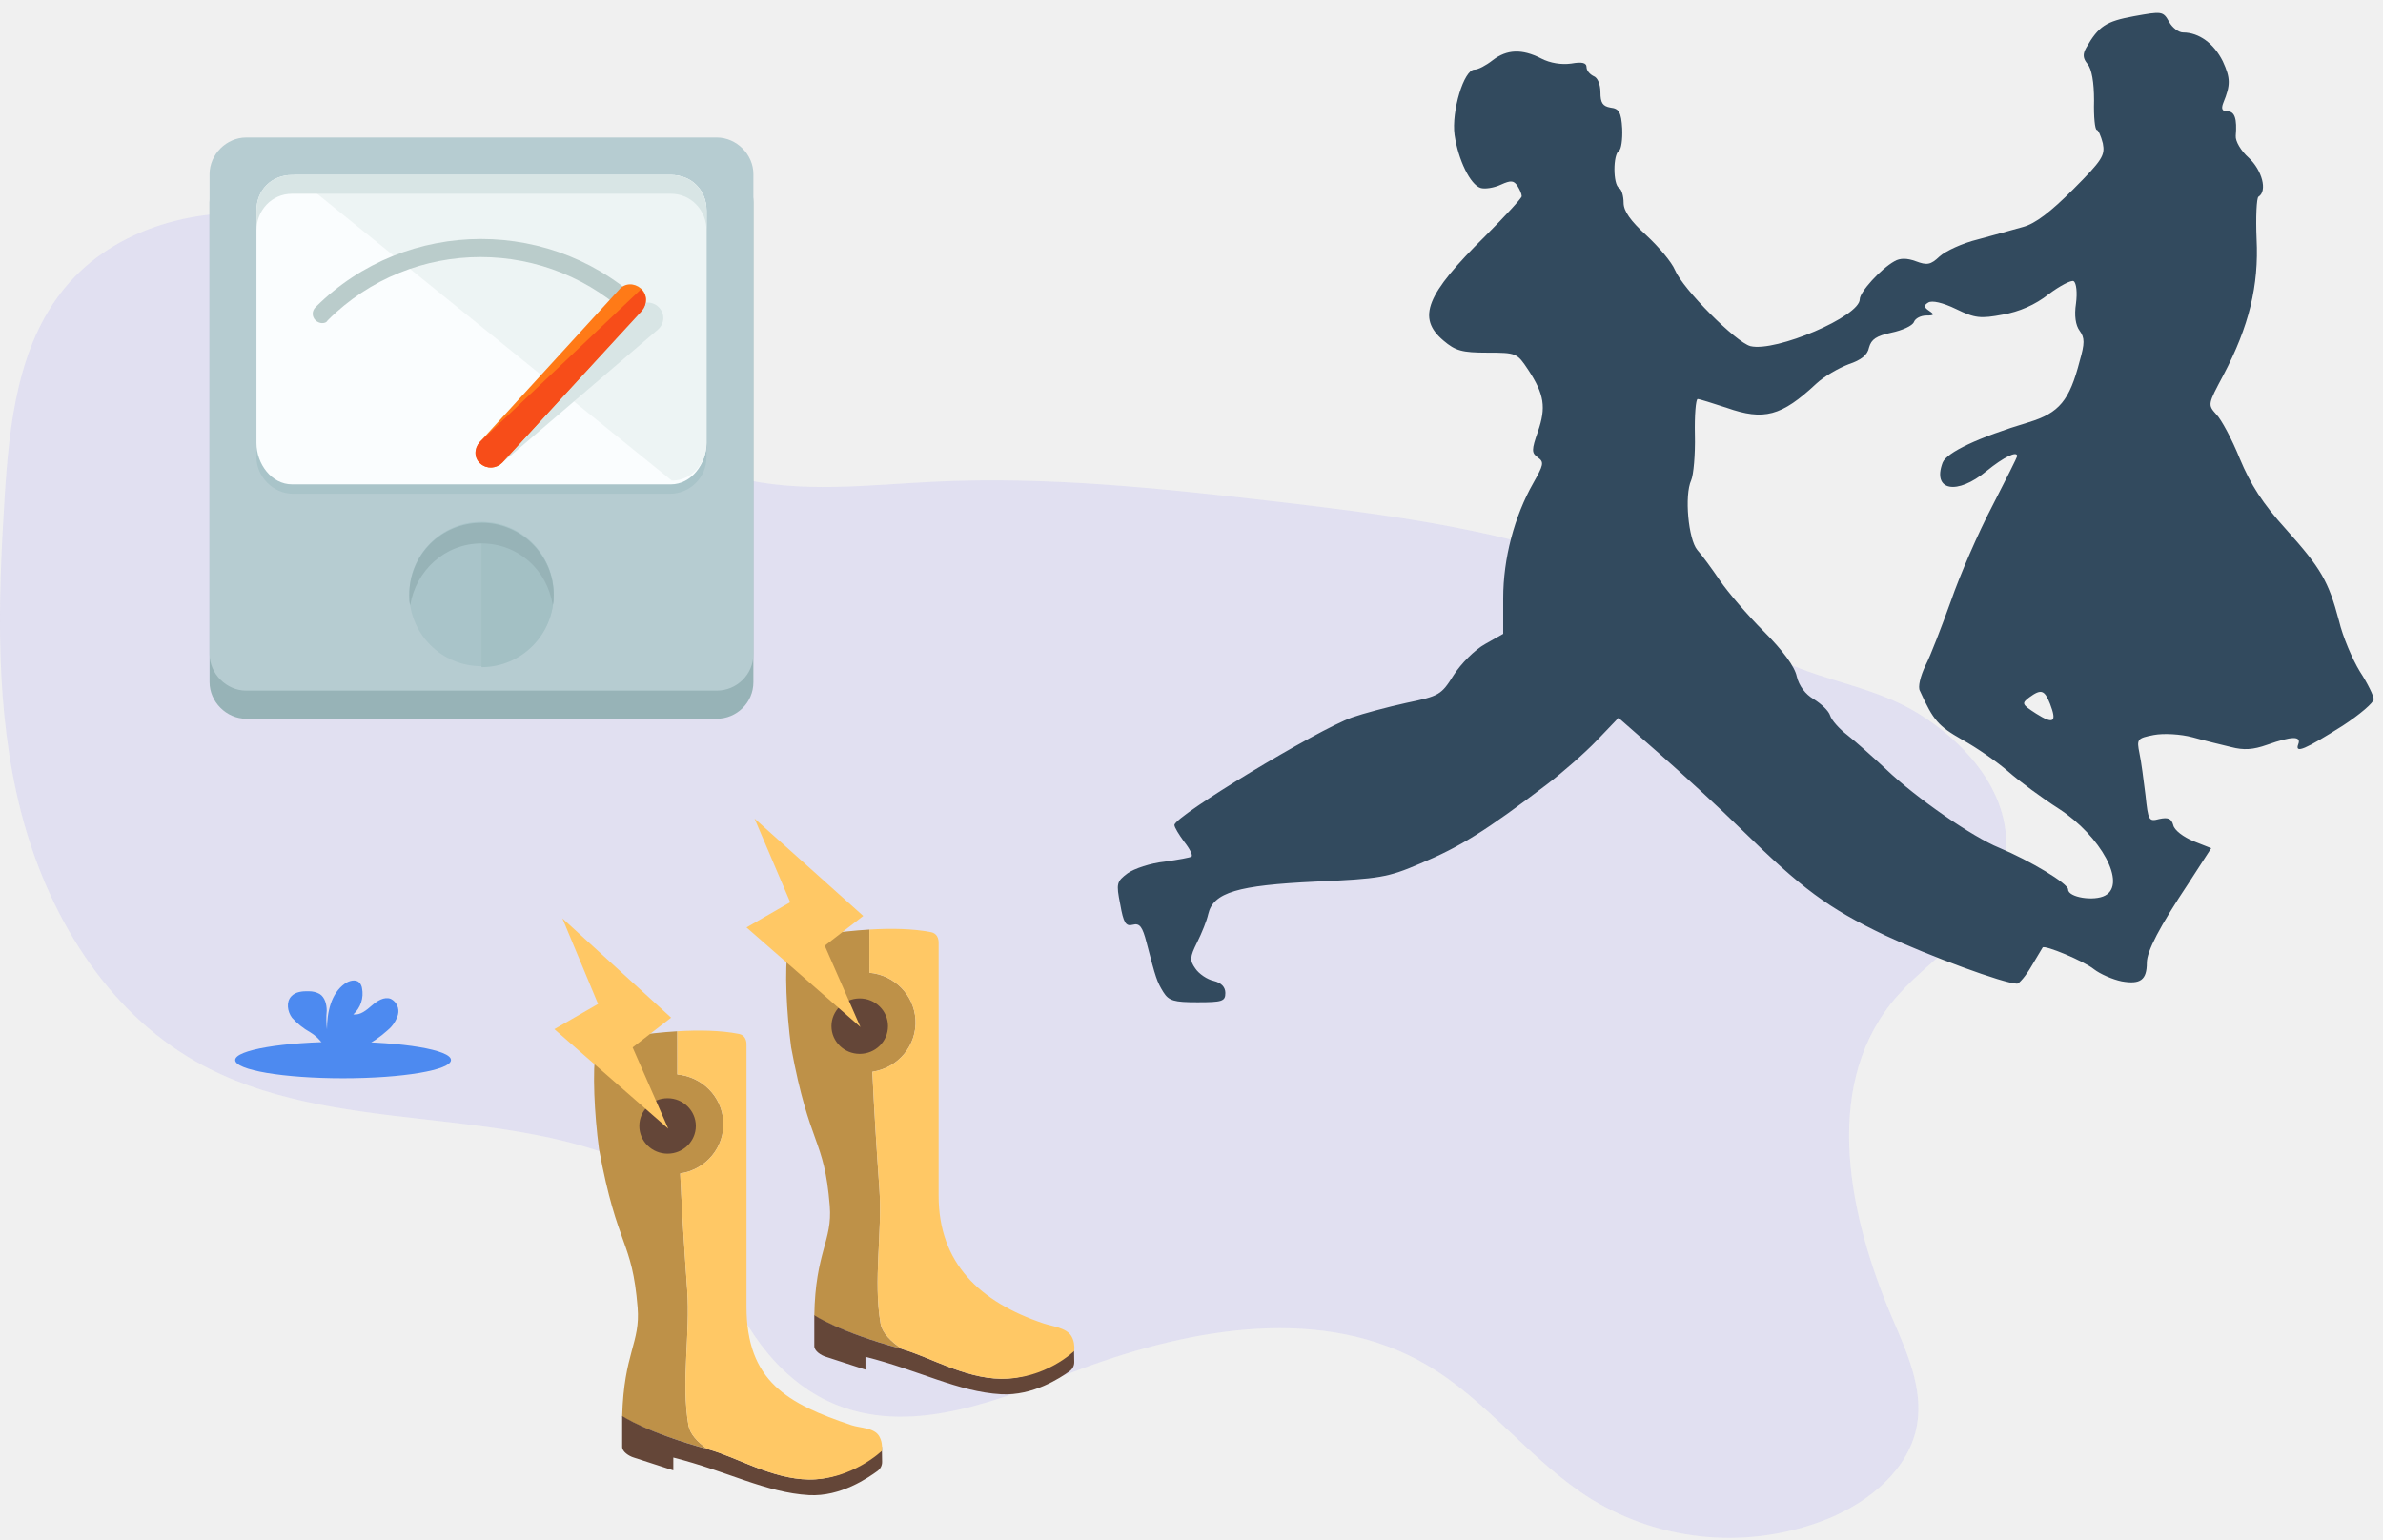
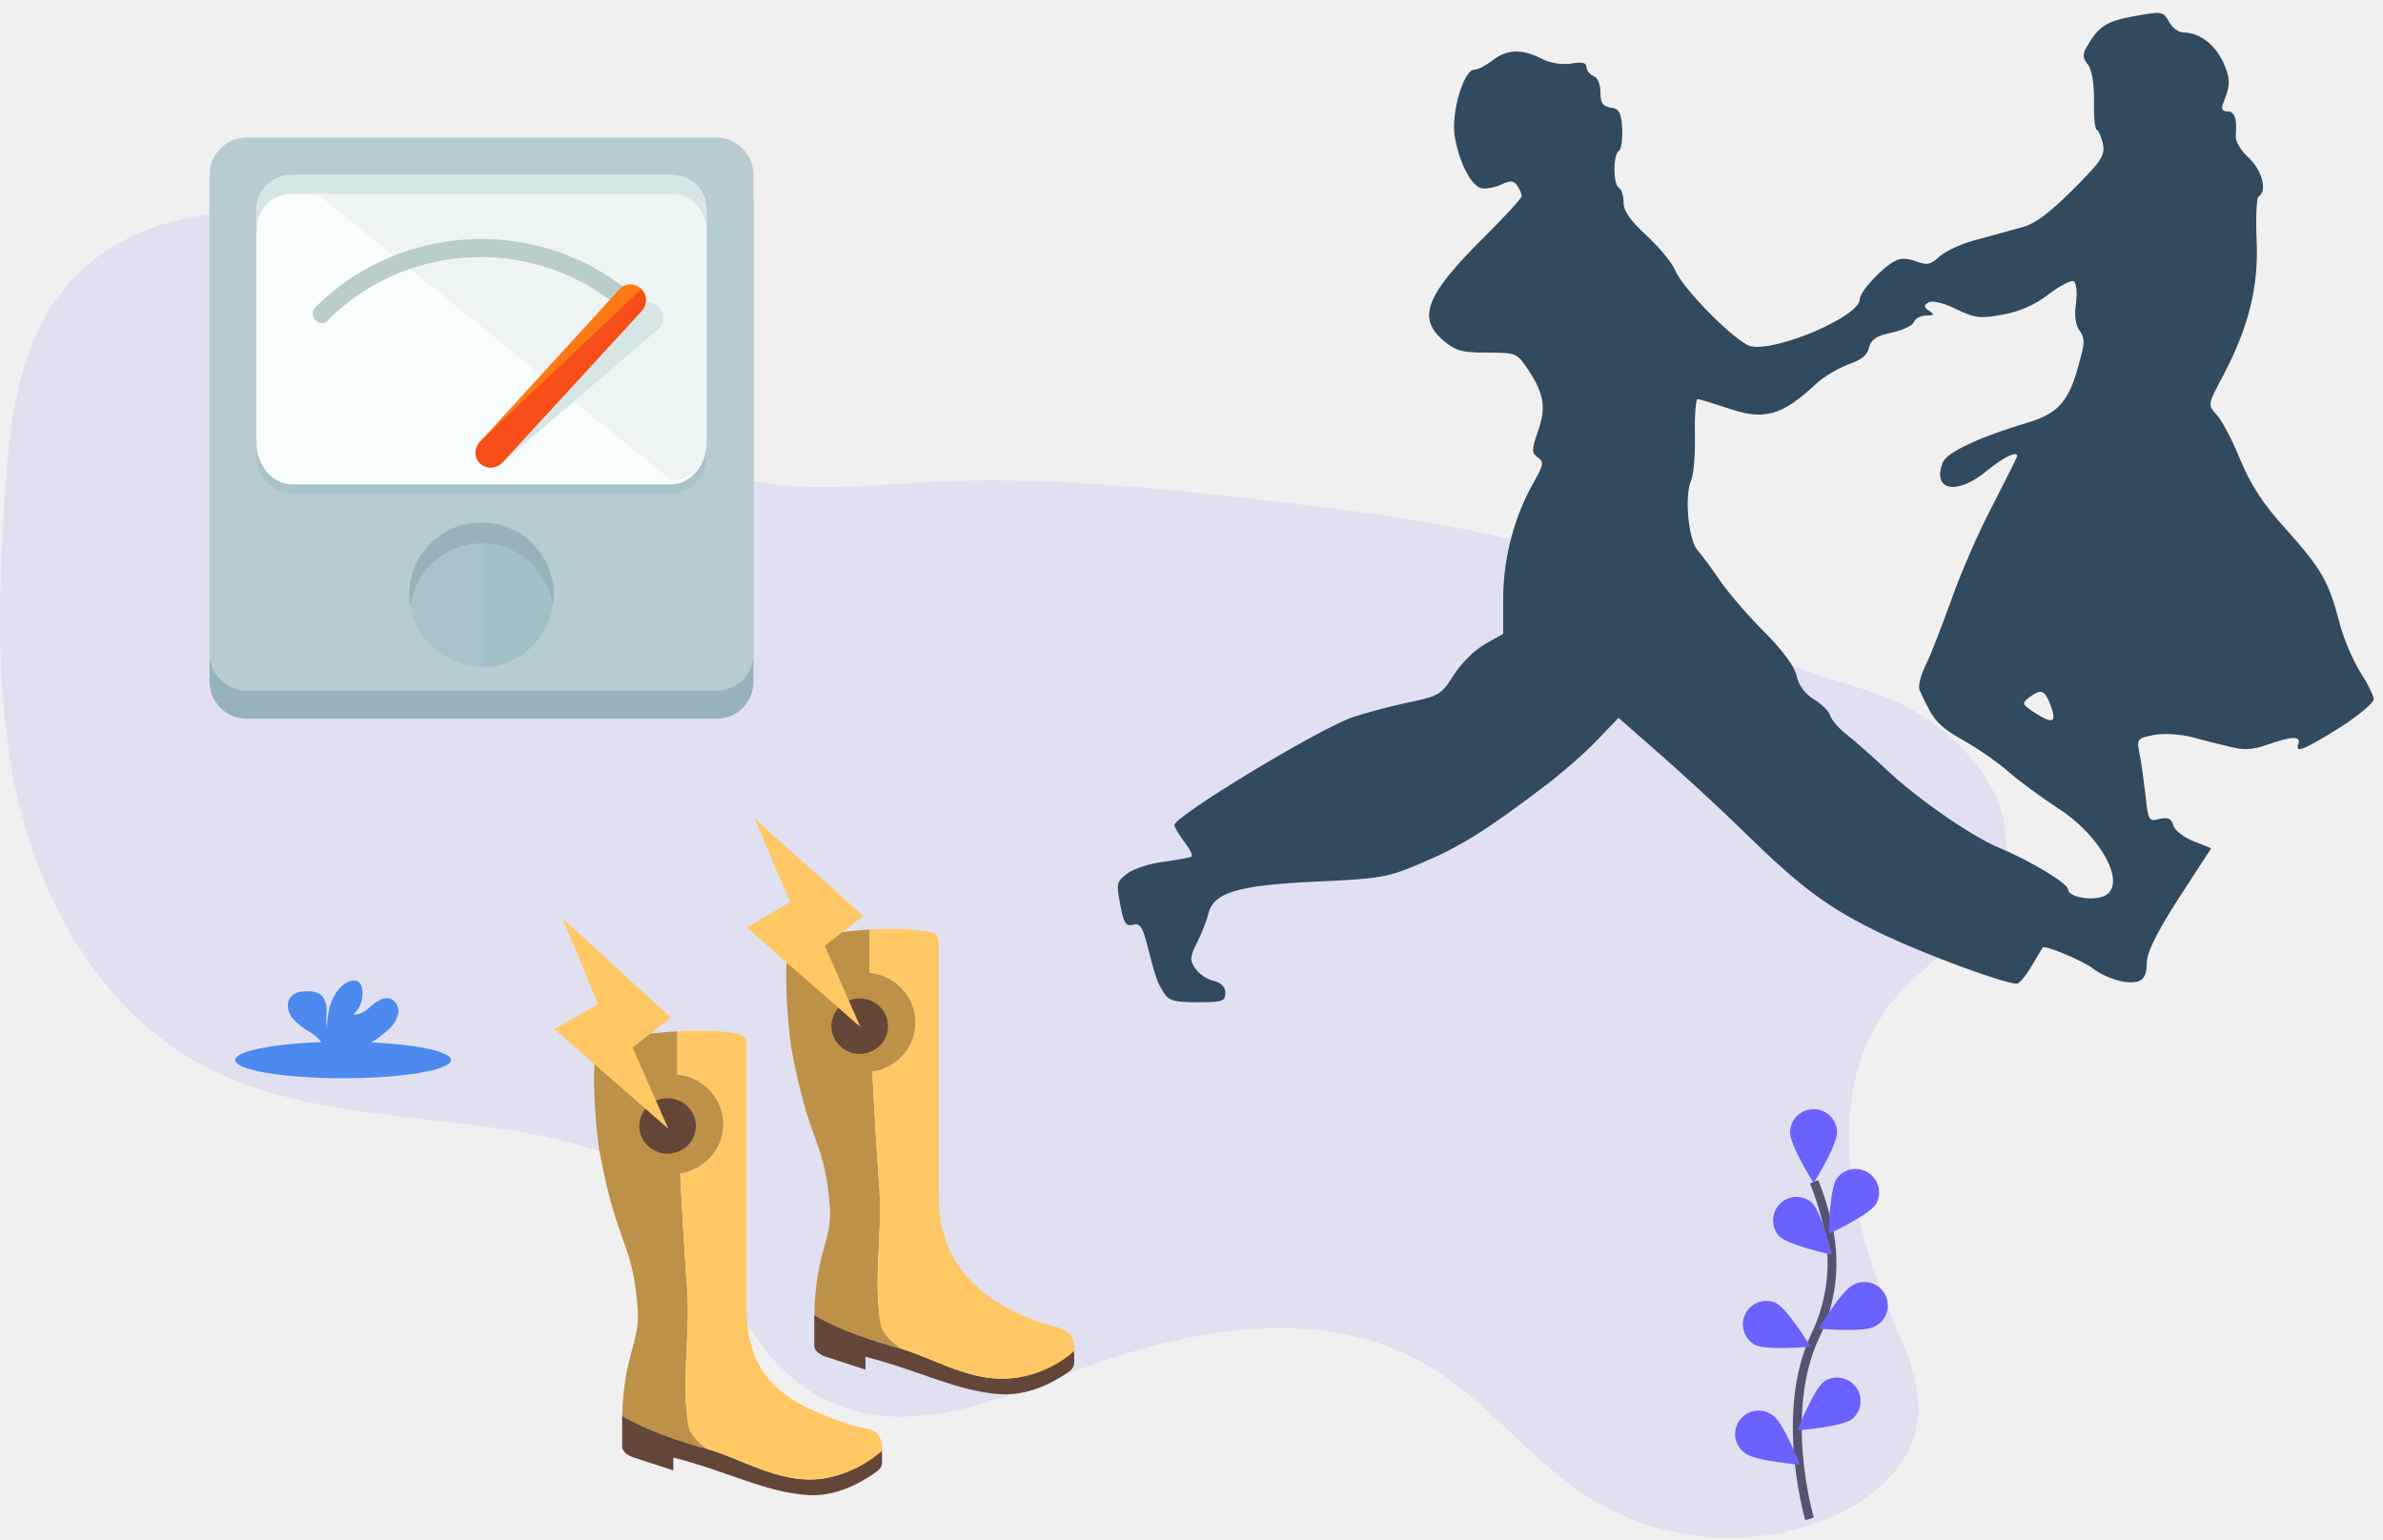
<svg xmlns="http://www.w3.org/2000/svg" width="537" height="347" viewBox="0 0 537 347" fill="none">
+   <path d="M407.773 342.346C407.773 342.346 400.761 318.548 409.093 301.022C412.632 293.696 413.699 285.419 412.134 277.435C411.362 273.651 410.245 269.946 408.796 266.366" stroke="#535461" stroke-width="2" />
+   <path d="M413.972 255.289C413.972 258.208 408.683 266.665 408.683 266.665C408.683 266.665 403.395 258.204 403.395 255.289C403.395 252.368 405.763 250 408.684 250C411.605 250 413.972 252.368 413.972 255.289H413.972Z" fill="#6C63FF" />
+   <path d="M422.722 271.45C421.136 273.899 412.103 278.13 412.103 278.13C412.103 278.13 412.267 268.155 413.853 265.71C415.495 263.404 418.661 262.799 421.037 264.337C423.413 265.876 424.156 269.013 422.722 271.454V271.45Z" fill="#6C63FF" />
+   <path d="M422.322 299.062C419.714 300.374 409.783 299.469 409.783 299.469C409.783 299.469 414.96 290.944 417.562 289.632C419.258 288.686 421.336 288.746 422.975 289.787C424.614 290.829 425.55 292.685 425.414 294.622C425.278 296.559 424.09 298.266 422.322 299.067V299.062Z" fill="#6C63FF" />
+   <path d="M417.33 319.894C414.982 321.629 405.039 322.411 405.039 322.411C405.039 322.411 408.699 313.135 411.047 311.4C413.394 309.832 416.558 310.384 418.236 312.652C419.914 314.921 419.515 318.108 417.33 319.893V319.894Z" fill="#6C63FF" />
+   <path d="M400.993 278.691C403.108 280.721 412.834 282.832 412.834 282.832C412.834 282.832 410.449 273.149 408.355 271.118C406.239 269.243 403.023 269.363 401.054 271.391C399.084 273.419 399.057 276.637 400.993 278.697V278.691Z" fill="#6C63FF" />
+   <path d="M395.461 303.129C398.068 304.441 408 303.537 408 303.537C408 303.537 402.823 295.012 400.221 293.7C397.639 292.529 394.593 293.603 393.316 296.135C392.039 298.666 392.985 301.753 395.461 303.135V303.129Z" fill="#6C63FF" />
+   <path d="M393.346 327.616C395.694 329.351 405.636 330.134 405.636 330.134C405.636 330.134 401.977 320.858 399.629 319.123C398.118 317.892 396.053 317.592 394.255 318.341C392.456 319.091 391.215 320.768 391.025 322.707C390.835 324.647 391.727 326.533 393.346 327.617V327.616Z" fill="#6C63FF" />
  <path opacity="0.1" d="M426.055 226.269C410.705 245.785 416.668 274.295 426.422 297.128C429.688 304.773 433.382 312.861 432.004 321.059C430.319 331.084 421.372 338.415 411.978 342.3C394.499 349.354 374.714 347.725 358.625 337.906C345.025 329.447 335.288 315.69 321.458 307.616C298.313 294.104 268.858 299.206 243.721 308.516C225.94 315.101 206.501 323.665 188.833 316.783C176.401 311.941 167.808 300.154 163.126 287.661C160.865 281.629 159.226 275.1 154.908 270.319C152.231 267.566 149.06 265.34 145.561 263.758C114.231 248.224 74.661 256.543 44.23 239.313C23.678 227.675 10.521 205.725 4.695 182.834C-1.131 159.943 -0.452 135.947 1.027 112.376C2.078 95.625 3.964 77.742 14.667 64.814C25.99 51.141 45.421 46.056 62.985 48.655C80.549 51.254 96.469 60.519 110.474 71.434C127.974 85.072 144.211 102.055 165.703 107.579C180.339 111.341 195.735 109.279 210.829 108.571C236.064 107.38 261.309 110.029 286.405 112.93C310.43 115.707 334.628 118.764 357.516 126.58C373.716 132.111 386.698 142.15 401.992 149.164C411.961 153.736 422.832 154.998 432.271 160.821C443.898 167.994 454.558 180.471 451.579 195.071C448.745 208.949 434.202 215.911 426.055 226.269Z" fill="#584DFC" />
-   <path d="M480.861 3.66C474.6 4.811 472.93 5.857 470.113 10.772C469.278 12.237 469.382 13.178 470.426 14.433C471.365 15.583 471.887 18.512 471.887 22.695C471.782 26.356 472.095 29.284 472.513 29.284C472.826 29.284 473.452 30.644 473.869 32.317C474.391 35.037 473.765 36.083 467.191 42.672C462.078 47.796 458.635 50.411 455.922 51.143C453.73 51.771 449.139 53.026 445.695 53.967C442.252 54.804 438.391 56.582 437.035 57.837C435.052 59.719 434.217 59.824 431.713 58.883C429.73 58.15 428.165 58.15 426.913 58.883C423.887 60.556 419.087 65.785 419.087 67.459C419.087 71.328 400.2 79.382 394.461 78.022C391.226 77.185 379.226 65.158 377.452 60.87C376.722 59.092 373.8 55.64 370.982 53.026C367.435 49.783 365.869 47.587 365.869 45.705C365.869 44.24 365.452 42.672 364.826 42.358C363.469 41.521 363.469 34.827 364.826 33.991C365.348 33.677 365.661 31.376 365.556 28.971C365.348 25.31 364.826 24.473 362.948 24.264C361.174 23.95 360.652 23.218 360.652 20.813C360.652 19.035 360.026 17.466 359.087 17.152C358.252 16.734 357.522 15.897 357.522 15.165C357.522 14.119 356.478 13.91 354.078 14.328C351.887 14.642 349.278 14.224 347.295 13.178C343.017 10.982 339.574 11.086 336.339 13.596C334.878 14.747 333.104 15.688 332.269 15.688C329.869 15.688 327.052 25.101 327.782 30.435C328.617 36.083 331.33 41.626 333.626 42.358C334.565 42.672 336.652 42.358 338.217 41.626C340.513 40.58 341.139 40.684 341.974 41.939C342.495 42.776 342.913 43.717 342.913 44.24C342.913 44.659 339.156 48.737 334.669 53.235C321.313 66.413 319.226 71.642 325.278 76.767C327.991 79.068 329.452 79.486 335.191 79.486C341.765 79.486 341.869 79.591 344.374 83.356C348.026 88.899 348.443 91.828 346.565 97.266C345.104 101.449 345.104 102.077 346.565 103.123C348.026 104.169 347.817 104.796 345.522 108.875C341.243 116.405 338.739 125.923 338.739 134.813V142.866L334.669 145.167C332.374 146.422 329.243 149.56 327.574 152.174C324.756 156.671 324.339 156.881 316.826 158.449C312.548 159.391 307.122 160.855 304.722 161.692C296.791 164.516 264.652 183.969 264.652 185.956C264.652 186.479 265.695 188.152 266.843 189.721C268.095 191.29 268.826 192.754 268.513 193.068C268.304 193.277 265.487 193.8 262.461 194.218C259.33 194.532 255.574 195.787 254.113 196.833C251.609 198.716 251.504 199.134 252.443 203.84C253.174 208.024 253.695 208.86 255.261 208.442C256.826 208.024 257.452 208.86 258.391 212.521C260.478 220.574 260.687 221.202 262.148 223.607C263.4 225.594 264.548 225.908 269.869 225.908C275.4 225.908 276.13 225.699 276.13 223.816C276.13 222.457 275.191 221.516 273.522 221.097C272.061 220.783 270.182 219.528 269.348 218.273C268.095 216.495 268.095 215.763 269.765 212.416C270.809 210.325 271.956 207.501 272.269 206.037C273.417 201.121 278.948 199.552 296.478 198.716C310.878 198.088 312.756 197.774 320.061 194.637C329.035 190.872 334.774 187.316 348.652 176.752C352.095 174.138 357.104 169.745 359.817 166.921L364.722 161.796L373.904 169.849C378.913 174.242 387.365 181.982 392.478 187.002C406.043 200.284 411.887 204.677 424.826 210.848C434.635 215.449 451.643 221.725 454.565 221.725C454.982 221.725 456.548 219.947 457.8 217.75C459.052 215.659 460.2 213.776 460.304 213.567C460.722 212.939 469.591 216.6 471.887 218.483C473.243 219.528 476.061 220.783 478.148 221.202C482.322 221.934 483.782 220.888 483.782 217.018C483.782 214.404 486.6 208.965 493.278 198.925L498.287 191.185L494.322 189.616C492.026 188.675 489.939 187.106 489.73 185.956C489.313 184.492 488.582 184.178 486.6 184.596C484.2 185.224 484.095 185.015 483.469 179.158C483.052 175.811 482.53 171.627 482.113 169.745C481.487 166.607 481.591 166.398 485.348 165.666C487.539 165.248 491.4 165.457 494.113 166.189C496.722 166.921 500.582 167.862 502.774 168.385C505.591 169.117 507.678 169.013 510.913 167.862C516.548 165.875 518.635 165.875 517.904 167.758C517.069 169.954 519.469 168.908 527.922 163.574C531.782 161.064 534.913 158.345 534.913 157.613C534.913 156.881 533.556 154.057 531.782 151.338C530.113 148.618 527.922 143.494 527.087 139.938C524.687 130.943 523.122 128.224 515.087 119.229C509.869 113.477 507.156 109.189 504.756 103.437C502.982 99.044 500.582 94.547 499.435 93.396C497.452 91.2 497.556 91.095 501 84.611C506.843 73.525 509.035 64.321 508.513 53.862C508.304 48.947 508.513 44.659 508.93 44.345C511.017 43.09 509.765 38.383 506.739 35.56C504.965 33.991 503.713 31.794 503.817 30.644C504.13 26.774 503.608 25.101 501.939 25.101C500.791 25.101 500.478 24.578 501 23.218C502.669 19.139 502.669 17.675 500.895 13.805C498.913 9.831 495.574 7.321 491.922 7.321C490.982 7.321 489.522 6.275 488.791 4.916C487.435 2.51 487.226 2.51 480.861 3.66ZM467.817 68.4C467.4 71.119 467.713 73.316 468.652 74.571C469.8 76.139 469.8 77.394 468.652 81.369C466.356 90.259 464.061 93.082 457.174 95.174C445.695 98.626 438.704 101.972 437.765 104.273C435.365 110.653 441 111.699 447.678 106.156C451.539 103.018 454.565 101.554 454.565 102.809C454.565 103.018 452.061 108.038 448.93 114.105C445.8 120.066 441.626 129.688 439.643 135.44C437.556 141.193 435.052 147.782 433.904 149.978C432.756 152.383 432.13 154.894 432.652 155.73C435.678 162.424 436.826 163.679 442.148 166.712C445.382 168.49 450.078 171.732 452.582 173.928C455.087 176.125 460.2 179.89 463.956 182.295C473.452 188.466 479.295 199.238 474.391 201.853C471.887 203.213 466.043 202.272 466.043 200.494C466.043 199.134 457.487 194.009 450.495 191.081C444.548 188.675 431.817 179.89 425.035 173.405C422.009 170.582 418.148 167.13 416.269 165.666C414.495 164.306 412.722 162.319 412.409 161.273C412.095 160.227 410.426 158.659 408.756 157.613C406.774 156.462 405.417 154.58 404.895 152.488C404.478 150.292 401.765 146.631 397.487 142.343C393.835 138.683 389.348 133.453 387.574 130.838C385.8 128.224 383.504 125.086 382.461 123.936C380.478 121.53 379.539 111.699 381.104 108.248C381.626 107.097 382.043 102.495 381.939 97.998C381.835 93.605 382.148 89.945 382.565 89.945C382.982 89.945 385.904 90.886 389.139 91.932C397.487 94.861 401.452 93.815 409.278 86.493C411.052 84.82 414.391 82.938 416.582 82.101C419.4 81.16 420.861 80.009 421.174 78.336C421.695 76.453 422.843 75.721 426.182 74.989C428.687 74.466 430.982 73.42 431.295 72.583C431.609 71.747 432.861 71.119 434.113 71.119C435.887 71.119 435.991 70.91 434.739 70.073C433.487 69.237 433.487 68.818 434.53 68.191C435.365 67.668 437.765 68.191 440.791 69.655C445.069 71.747 446.322 71.851 451.33 70.91C454.982 70.282 458.635 68.714 461.661 66.308C464.165 64.426 466.774 63.066 467.295 63.38C467.922 63.798 468.13 65.994 467.817 68.4ZM461.974 158.659C463.539 162.738 462.809 163.365 458.843 160.855C455.609 158.763 455.504 158.554 457.278 157.194C459.991 155.207 460.722 155.521 461.974 158.659Z" fill="#324A5E" />
+   <path d="M480.861 3.66C474.6 4.811 472.93 5.857 470.113 10.772C469.278 12.237 469.382 13.178 470.426 14.433C471.365 15.583 471.887 18.512 471.887 22.695C471.782 26.356 472.095 29.284 472.513 29.284C472.826 29.284 473.452 30.644 473.869 32.317C474.391 35.037 473.765 36.083 467.191 42.672C462.078 47.796 458.635 50.411 455.922 51.143C453.73 51.771 449.139 53.026 445.695 53.967C442.252 54.804 438.391 56.582 437.035 57.837C435.052 59.719 434.217 59.824 431.713 58.883C429.73 58.15 428.165 58.15 426.913 58.883C423.887 60.556 419.087 65.785 419.087 67.459C419.087 71.328 400.2 79.382 394.461 78.022C391.226 77.185 379.226 65.158 377.452 60.87C376.722 59.092 373.8 55.64 370.982 53.026C367.435 49.783 365.869 47.587 365.869 45.705C365.869 44.24 365.452 42.672 364.826 42.358C363.469 41.521 363.469 34.828 364.826 33.991C365.348 33.677 365.661 31.376 365.556 28.971C365.348 25.31 364.826 24.473 362.948 24.264C361.174 23.95 360.652 23.218 360.652 20.813C360.652 19.035 360.026 17.466 359.087 17.152C358.252 16.734 357.522 15.897 357.522 15.165C357.522 14.119 356.478 13.91 354.078 14.328C351.887 14.642 349.278 14.224 347.295 13.178C343.017 10.982 339.574 11.086 336.339 13.596C334.878 14.747 333.104 15.688 332.269 15.688C329.869 15.688 327.052 25.101 327.782 30.435C328.617 36.083 331.33 41.626 333.626 42.358C334.565 42.672 336.652 42.358 338.217 41.626C340.513 40.58 341.139 40.684 341.974 41.939C342.495 42.776 342.913 43.717 342.913 44.24C342.913 44.659 339.156 48.737 334.669 53.235C321.313 66.413 319.226 71.642 325.278 76.767C327.991 79.068 329.452 79.486 335.191 79.486C341.765 79.486 341.869 79.591 344.374 83.356C348.026 88.899 348.443 91.828 346.565 97.266C345.104 101.449 345.104 102.077 346.565 103.123C348.026 104.169 347.817 104.796 345.522 108.875C341.243 116.405 338.739 125.923 338.739 134.813V142.866L334.669 145.167C332.374 146.422 329.243 149.56 327.574 152.174C324.756 156.672 324.339 156.881 316.826 158.449C312.548 159.391 307.122 160.855 304.722 161.692C296.791 164.516 264.652 183.969 264.652 185.956C264.652 186.479 265.695 188.152 266.843 189.721C268.095 191.29 268.826 192.754 268.513 193.068C268.304 193.277 265.487 193.8 262.461 194.218C259.33 194.532 255.574 195.787 254.113 196.833C251.609 198.716 251.504 199.134 252.443 203.84C253.174 208.024 253.695 208.86 255.261 208.442C256.826 208.024 257.452 208.86 258.391 212.521C260.478 220.574 260.687 221.202 262.148 223.607C263.4 225.594 264.548 225.908 269.869 225.908C275.4 225.908 276.13 225.699 276.13 223.816C276.13 222.457 275.191 221.516 273.522 221.097C272.061 220.783 270.182 219.528 269.348 218.273C268.095 216.495 268.095 215.763 269.765 212.416C270.809 210.325 271.956 207.501 272.269 206.037C273.417 201.121 278.948 199.552 296.478 198.716C310.878 198.088 312.756 197.774 320.061 194.637C329.035 190.872 334.774 187.316 348.652 176.752C352.095 174.138 357.104 169.745 359.817 166.921L364.722 161.796L373.904 169.849C378.913 174.242 387.365 181.982 392.478 187.002C406.043 200.284 411.887 204.677 424.826 210.848C434.635 215.449 451.643 221.725 454.565 221.725C454.982 221.725 456.548 219.947 457.8 217.75C459.052 215.659 460.2 213.776 460.304 213.567C460.722 212.939 469.591 216.6 471.887 218.483C473.243 219.528 476.061 220.783 478.148 221.202C482.322 221.934 483.782 220.888 483.782 217.018C483.782 214.404 486.6 208.965 493.278 198.925L498.287 191.185L494.322 189.616C492.026 188.675 489.939 187.106 489.73 185.956C489.313 184.492 488.582 184.178 486.6 184.596C484.2 185.224 484.095 185.015 483.469 179.158C483.052 175.811 482.53 171.627 482.113 169.745C481.487 166.607 481.591 166.398 485.348 165.666C487.539 165.248 491.4 165.457 494.113 166.189C496.722 166.921 500.582 167.862 502.774 168.385C505.591 169.117 507.678 169.013 510.913 167.862C516.548 165.875 518.635 165.875 517.904 167.758C517.069 169.954 519.469 168.908 527.922 163.574C531.782 161.064 534.913 158.345 534.913 157.613C534.913 156.881 533.556 154.057 531.782 151.338C530.113 148.618 527.922 143.494 527.087 139.938C524.687 130.943 523.122 128.224 515.087 119.229C509.869 113.477 507.156 109.189 504.756 103.437C502.982 99.044 500.582 94.547 499.435 93.396C497.452 91.2 497.556 91.095 501 84.611C506.843 73.525 509.035 64.321 508.513 53.862C508.304 48.947 508.513 44.659 508.93 44.345C511.017 43.09 509.765 38.383 506.739 35.56C504.965 33.991 503.713 31.794 503.817 30.644C504.13 26.774 503.608 25.101 501.939 25.101C500.791 25.101 500.478 24.578 501 23.218C502.669 19.139 502.669 17.675 500.895 13.805C498.913 9.831 495.574 7.321 491.922 7.321C490.982 7.321 489.522 6.275 488.791 4.916C487.435 2.51 487.226 2.51 480.861 3.66ZM467.817 68.4C467.4 71.119 467.713 73.316 468.652 74.571C469.8 76.139 469.8 77.394 468.652 81.369C466.356 90.259 464.061 93.082 457.174 95.174C445.695 98.626 438.704 101.972 437.765 104.273C435.365 110.653 441 111.699 447.678 106.156C451.539 103.018 454.565 101.554 454.565 102.809C454.565 103.018 452.061 108.038 448.93 114.105C445.8 120.066 441.626 129.688 439.643 135.44C437.556 141.193 435.052 147.782 433.904 149.978C432.756 152.383 432.13 154.894 432.652 155.73C435.678 162.424 436.826 163.679 442.148 166.712C445.382 168.49 450.078 171.732 452.582 173.928C455.087 176.125 460.2 179.89 463.956 182.295C473.452 188.466 479.295 199.238 474.391 201.853C471.887 203.213 466.043 202.272 466.043 200.494C466.043 199.134 457.487 194.009 450.495 191.081C444.548 188.675 431.817 179.89 425.035 173.405C422.009 170.582 418.148 167.13 416.269 165.666C414.495 164.306 412.722 162.319 412.409 161.273C412.095 160.227 410.426 158.659 408.756 157.613C406.774 156.462 405.417 154.58 404.895 152.488C404.478 150.292 401.765 146.631 397.487 142.343C393.835 138.683 389.348 133.453 387.574 130.838C385.8 128.224 383.504 125.086 382.461 123.936C380.478 121.53 379.539 111.699 381.104 108.248C381.626 107.097 382.043 102.495 381.939 97.998C381.835 93.605 382.148 89.945 382.565 89.945C382.982 89.945 385.904 90.886 389.139 91.932C397.487 94.861 401.452 93.815 409.278 86.493C411.052 84.82 414.391 82.938 416.582 82.101C419.4 81.16 420.861 80.009 421.174 78.336C421.695 76.453 422.843 75.721 426.182 74.989C428.687 74.466 430.982 73.42 431.295 72.583C431.609 71.747 432.861 71.119 434.113 71.119C435.887 71.119 435.991 70.91 434.739 70.073C433.487 69.237 433.487 68.818 434.53 68.191C435.365 67.668 437.765 68.191 440.791 69.655C445.069 71.747 446.322 71.851 451.33 70.91C454.982 70.282 458.635 68.714 461.661 66.308C464.165 64.426 466.774 63.066 467.295 63.38C467.922 63.798 468.13 65.994 467.817 68.4ZM461.974 158.659C463.539 162.738 462.809 163.365 458.843 160.855C455.609 158.763 455.504 158.554 457.278 157.194C459.991 155.207 460.722 155.521 461.974 158.659Z" fill="#324A5E" />
  <path d="M140.203 319.253C140.987 319.833 146.871 323.195 159.447 326.633C157.145 325.01 155.472 323.195 155.135 321.235C153.457 311.423 155.576 300.725 154.863 290.743C154.239 281.99 153.686 273.248 153.284 264.505C159.073 263.648 163.347 258.583 163 252.733C162.669 247.108 158.179 242.688 152.632 242.183L152.624 232.45C145.661 232.868 139.133 234.013 136.24 234.575C135.229 234.773 134.424 235.535 134.264 236.535C133.477 241.4 133.92 251.023 134.982 258.98C139.151 281.585 142.437 279.27 143.687 294.728C144.332 302.708 140.6 304.89 140.203 319.253ZM183.5 296.55C184.31 297.148 190.262 300.548 203.014 304C203.118 304.028 203.236 304.075 203.34 304.105C200.737 302.385 198.796 300.433 198.432 298.31C196.754 288.498 198.873 277.8 198.16 267.818C197.536 259.065 196.983 250.323 196.581 241.58C202.37 240.723 206.643 235.658 206.297 229.808C205.966 224.183 201.476 219.763 195.929 219.258C195.896 216.015 195.89 212.773 195.921 209.525C188.958 209.943 182.43 211.088 179.537 211.65C178.526 211.848 177.721 212.61 177.561 213.61C176.774 218.475 177.217 228.098 178.279 236.055C182.448 258.66 185.734 256.345 186.984 271.803C187.621 279.678 183.739 282.155 183.5 296.55Z" fill="#BE9148" />
  <path d="M142.806 328.525C141.729 328.202 140.198 327.225 140.203 326.117V319.155C140.203 319.155 145.676 322.905 159.717 326.707C165.873 328.375 173.883 333.375 182.267 333.477C190.652 333.58 197.979 327.837 198.723 326.092L198.781 329.5C198.797 330.322 198.397 331.087 197.722 331.575C195.694 333.037 189.478 337.405 182.293 337C172.584 336.452 163.828 331.577 151.73 328.53V331.42L142.806 328.525ZM150.436 247.542C146.919 247.542 144.069 250.34 144.069 253.792C144.069 257.245 146.919 260.042 150.436 260.042C153.954 260.042 156.804 257.245 156.804 253.792C156.804 250.34 153.954 247.542 150.436 247.542ZM193.733 225.042C190.216 225.042 187.366 227.84 187.366 231.292C187.366 234.745 190.216 237.542 193.733 237.542C197.251 237.542 200.101 234.745 200.101 231.292C200.101 227.84 197.251 225.042 193.733 225.042ZM195.027 308.712V305.822C207.125 308.87 215.881 313.712 225.59 314.26C232.772 314.665 238.989 310.537 241.019 309.075C241.694 308.587 242.093 307.822 242.078 307L242.02 303.595C241.276 305.34 233.949 310.875 225.564 310.77C217.18 310.665 209.167 305.665 203.014 304C188.973 300.197 183.5 296.447 183.5 296.447V303.41C183.492 304.517 185.023 305.495 186.103 305.817L195.027 308.712Z" fill="#644638" />
-   <path d="M152.634 242.182L152.627 232.45C157.402 232.165 162.379 232.218 166.533 233.048C167.788 233.298 168.285 234.385 168.219 235.643V294.5C168.219 311.375 177.492 316.41 191.879 321.233C193.777 321.868 196.965 321.785 198.096 323.678C198.682 324.658 198.853 325.818 198.753 327C198.753 327 191.91 333.6 182.265 333.48C173.888 333.375 166.158 328.473 159.427 326.628C157.132 325.008 155.467 323.193 155.133 321.235C153.455 311.423 155.574 300.725 154.86 290.743C154.236 281.99 153.684 273.247 153.281 264.505C159.07 263.647 163.344 258.582 162.998 252.732C162.669 247.107 158.182 242.687 152.634 242.182ZM150.597 254.413L142.559 236.09L151.231 229.378L126.735 207L134.773 226.29L124.922 231.973L150.597 254.413ZM206.3 229.807C206.646 235.657 202.372 240.723 196.583 241.58C196.986 250.323 197.536 259.065 198.162 267.817C198.875 277.8 196.756 288.497 198.435 298.31C198.799 300.435 200.74 302.385 203.343 304.105C209.455 305.852 217.328 310.67 225.567 310.772C235.624 310.895 242.078 304.5 242.078 304.5C242.183 303.31 242.012 302.14 241.424 301.155C240.293 299.262 237.074 298.942 235.176 298.305C220.789 293.485 211.516 284.708 211.516 269.5V212.715C211.579 211.46 211.083 210.373 209.83 210.12C205.676 209.29 200.699 209.237 195.924 209.522C195.893 212.77 195.898 216.013 195.931 219.255C201.478 219.763 205.966 224.182 206.3 229.807ZM193.894 231.488L185.856 213.165L194.528 206.453L170.032 184.5L178.07 203.365L168.219 209.045L193.894 231.488Z" fill="#FFC865" />
-   <g clip-path="url(#clip0_102_141)">
+   <path d="M152.634 242.182L152.627 232.45C157.402 232.165 162.379 232.218 166.533 233.048C167.788 233.298 168.285 234.385 168.219 235.643V294.5C168.219 311.375 177.492 316.41 191.879 321.232C193.777 321.868 196.965 321.785 198.096 323.678C198.682 324.658 198.853 325.818 198.753 327C198.753 327 191.91 333.6 182.265 333.48C173.888 333.375 166.158 328.473 159.427 326.628C157.132 325.008 155.467 323.193 155.133 321.235C153.455 311.423 155.574 300.725 154.86 290.743C154.236 281.99 153.684 273.247 153.281 264.505C159.07 263.647 163.344 258.582 162.998 252.732C162.669 247.107 158.182 242.688 152.634 242.182ZM150.597 254.412L142.559 236.09L151.231 229.378L126.735 207L134.773 226.29L124.922 231.972L150.597 254.412ZM206.3 229.807C206.646 235.657 202.372 240.723 196.583 241.58C196.986 250.323 197.536 259.065 198.162 267.817C198.875 277.8 196.756 288.497 198.435 298.31C198.799 300.435 200.74 302.385 203.343 304.105C209.455 305.853 217.328 310.67 225.567 310.772C235.624 310.895 242.078 304.5 242.078 304.5C242.183 303.31 242.012 302.14 241.424 301.155C240.293 299.262 237.074 298.942 235.176 298.305C220.789 293.485 211.516 284.708 211.516 269.5V212.715C211.579 211.46 211.083 210.372 209.83 210.12C205.676 209.29 200.699 209.237 195.924 209.522C195.893 212.77 195.898 216.013 195.931 219.255C201.478 219.763 205.966 224.182 206.3 229.807ZM193.894 231.487L185.856 213.165L194.528 206.452L170.032 184.5L178.07 203.365L168.219 209.045L193.894 231.487Z" fill="#FFC865" />
+   <g clip-path="url(#clip0_102_146)">
    <path d="M169.774 153.76C169.774 158.408 165.971 162 161.534 162H55.466C51.029 162 47.226 158.197 47.226 153.76V45.579C47.226 41.142 51.029 37.339 55.466 37.339H161.534C165.971 37.339 169.774 41.142 169.774 45.579V153.76Z" fill="#97B3B7" />
    <path d="M169.774 147.421C169.774 152.069 165.971 155.661 161.534 155.661H55.466C51.029 155.661 47.226 151.858 47.226 147.421V39.24C47.226 34.803 51.029 31 55.466 31H161.534C165.971 31 169.774 34.803 169.774 39.24V147.421Z" fill="#B6CCD1" />
    <path d="M159.21 103.05C159.21 107.698 155.407 111.29 150.97 111.29H66.031C61.594 111.29 57.791 107.487 57.791 103.05V49.805C57.791 45.368 61.594 41.565 66.031 41.565H150.97C155.407 41.565 159.21 45.368 159.21 49.805V103.05Z" fill="#A9C4C9" />
    <path d="M159.21 99.881C159.21 104.529 155.829 109.177 151.181 109.177H65.82C61.171 109.177 57.791 104.529 57.791 99.881V47.481C57.791 42.832 61.171 39.452 65.82 39.452H151.181C155.829 39.452 159.21 42.832 159.21 47.481V99.881Z" fill="#FAFDFE" />
    <path d="M66.242 39.452H151.18C155.829 39.452 159.209 42.832 159.209 47.481V99.881C159.209 104.529 155.829 108.332 151.392 108.332" fill="#EDF4F4" />
    <path d="M72.581 72.835C72.158 72.835 71.524 72.624 71.102 72.202C70.257 71.356 70.257 70.089 71.102 69.244C91.597 48.748 125.192 48.748 145.687 69.244C146.532 70.089 146.532 71.356 145.687 72.202C144.842 73.047 143.574 73.047 142.729 72.202C123.713 53.185 92.865 53.185 73.848 72.202C73.637 72.624 73.215 72.835 72.581 72.835Z" fill="#BACCCB" />
    <path d="M151.181 39.452H65.82C61.171 39.452 57.791 42.832 57.791 47.481V51.918C57.791 47.481 61.171 43.678 65.82 43.678H151.181C155.829 43.678 159.21 47.481 159.21 51.918V47.481C159.21 42.832 155.829 39.452 151.181 39.452Z" fill="#D8E5E5" />
    <path d="M112.937 104.529C111.458 105.797 109.345 105.585 108.078 104.106C106.81 102.839 107.021 100.726 108.5 99.458L143.786 69.032C145.265 67.764 147.378 67.976 148.645 69.455C149.913 70.934 149.702 73.047 148.223 74.314L112.937 104.529Z" fill="#D8E5E5" />
    <path d="M113.148 104.318C111.881 105.585 109.768 105.797 108.289 104.529C106.81 103.261 106.81 101.148 108.077 99.669L139.56 65.229C140.827 63.75 142.94 63.75 144.419 65.018C145.898 66.285 145.898 68.398 144.631 69.877L113.148 104.318Z" fill="#FF7A17" />
    <path d="M144.419 65.229C145.898 66.497 145.898 68.61 144.631 70.089L113.148 104.318C111.881 105.585 109.768 105.797 108.289 104.529C106.81 103.261 106.81 101.148 108.077 99.669" fill="#F74D19" />
    <path d="M108.5 150.168C117.485 150.168 124.769 142.884 124.769 133.898C124.769 124.913 117.485 117.629 108.5 117.629C99.514 117.629 92.231 124.913 92.231 133.898C92.231 142.884 99.514 150.168 108.5 150.168Z" fill="#A9C4C9" />
    <path d="M108.5 117.84C117.374 117.84 124.769 125.024 124.769 134.11C124.769 142.984 117.585 150.379 108.5 150.379" fill="#A3C0C4" />
    <path d="M108.5 122.489C116.74 122.489 123.29 128.405 124.558 136.434C124.769 135.589 124.769 134.955 124.769 134.11C124.769 125.235 117.585 117.84 108.5 117.84C99.414 117.84 92.231 125.024 92.231 134.11C92.231 134.955 92.231 135.8 92.442 136.434C93.71 128.616 100.26 122.489 108.5 122.489Z" fill="#97B3B7" />
  </g>
  <path d="M77.314 243.039C90.742 243.039 101.628 241.198 101.628 238.927C101.628 236.656 90.742 234.815 77.314 234.815C63.886 234.815 53 236.656 53 238.927C53 241.198 63.886 243.039 77.314 243.039Z" fill="#4D8AF0" />
  <path d="M87.364 232.203C88.474 231.297 89.284 230.077 89.686 228.703C90.052 227.282 89.377 225.798 88.065 225.141C86.578 224.573 84.987 225.601 83.784 226.647C82.582 227.693 81.197 228.872 79.618 228.655C81.269 227.159 82.013 224.907 81.578 222.723C81.509 222.278 81.321 221.86 81.034 221.514C80.206 220.631 78.712 221.014 77.719 221.707C74.576 223.92 73.698 228.189 73.68 232.035C73.508 230.63 73.489 229.21 73.626 227.802C73.62 226.402 73.225 224.779 72.025 224.035C71.285 223.629 70.451 223.422 69.606 223.435C68.192 223.387 66.62 223.526 65.651 224.56C64.442 225.848 64.763 228.001 65.808 229.397C66.979 230.709 68.361 231.816 69.897 232.674C71.07 233.371 72.07 234.324 72.823 235.462C72.911 235.621 72.984 235.789 73.041 235.962H81.9C83.881 234.963 85.718 233.702 87.361 232.213L87.364 232.203Z" fill="#4D8AF0" />
  <defs>
-     <clipPath id="clip0_102_141">
+     <clipPath id="clip0_102_146">
      <rect width="131" height="131" fill="white" transform="translate(43 31)" />
    </clipPath>
  </defs>
</svg>
